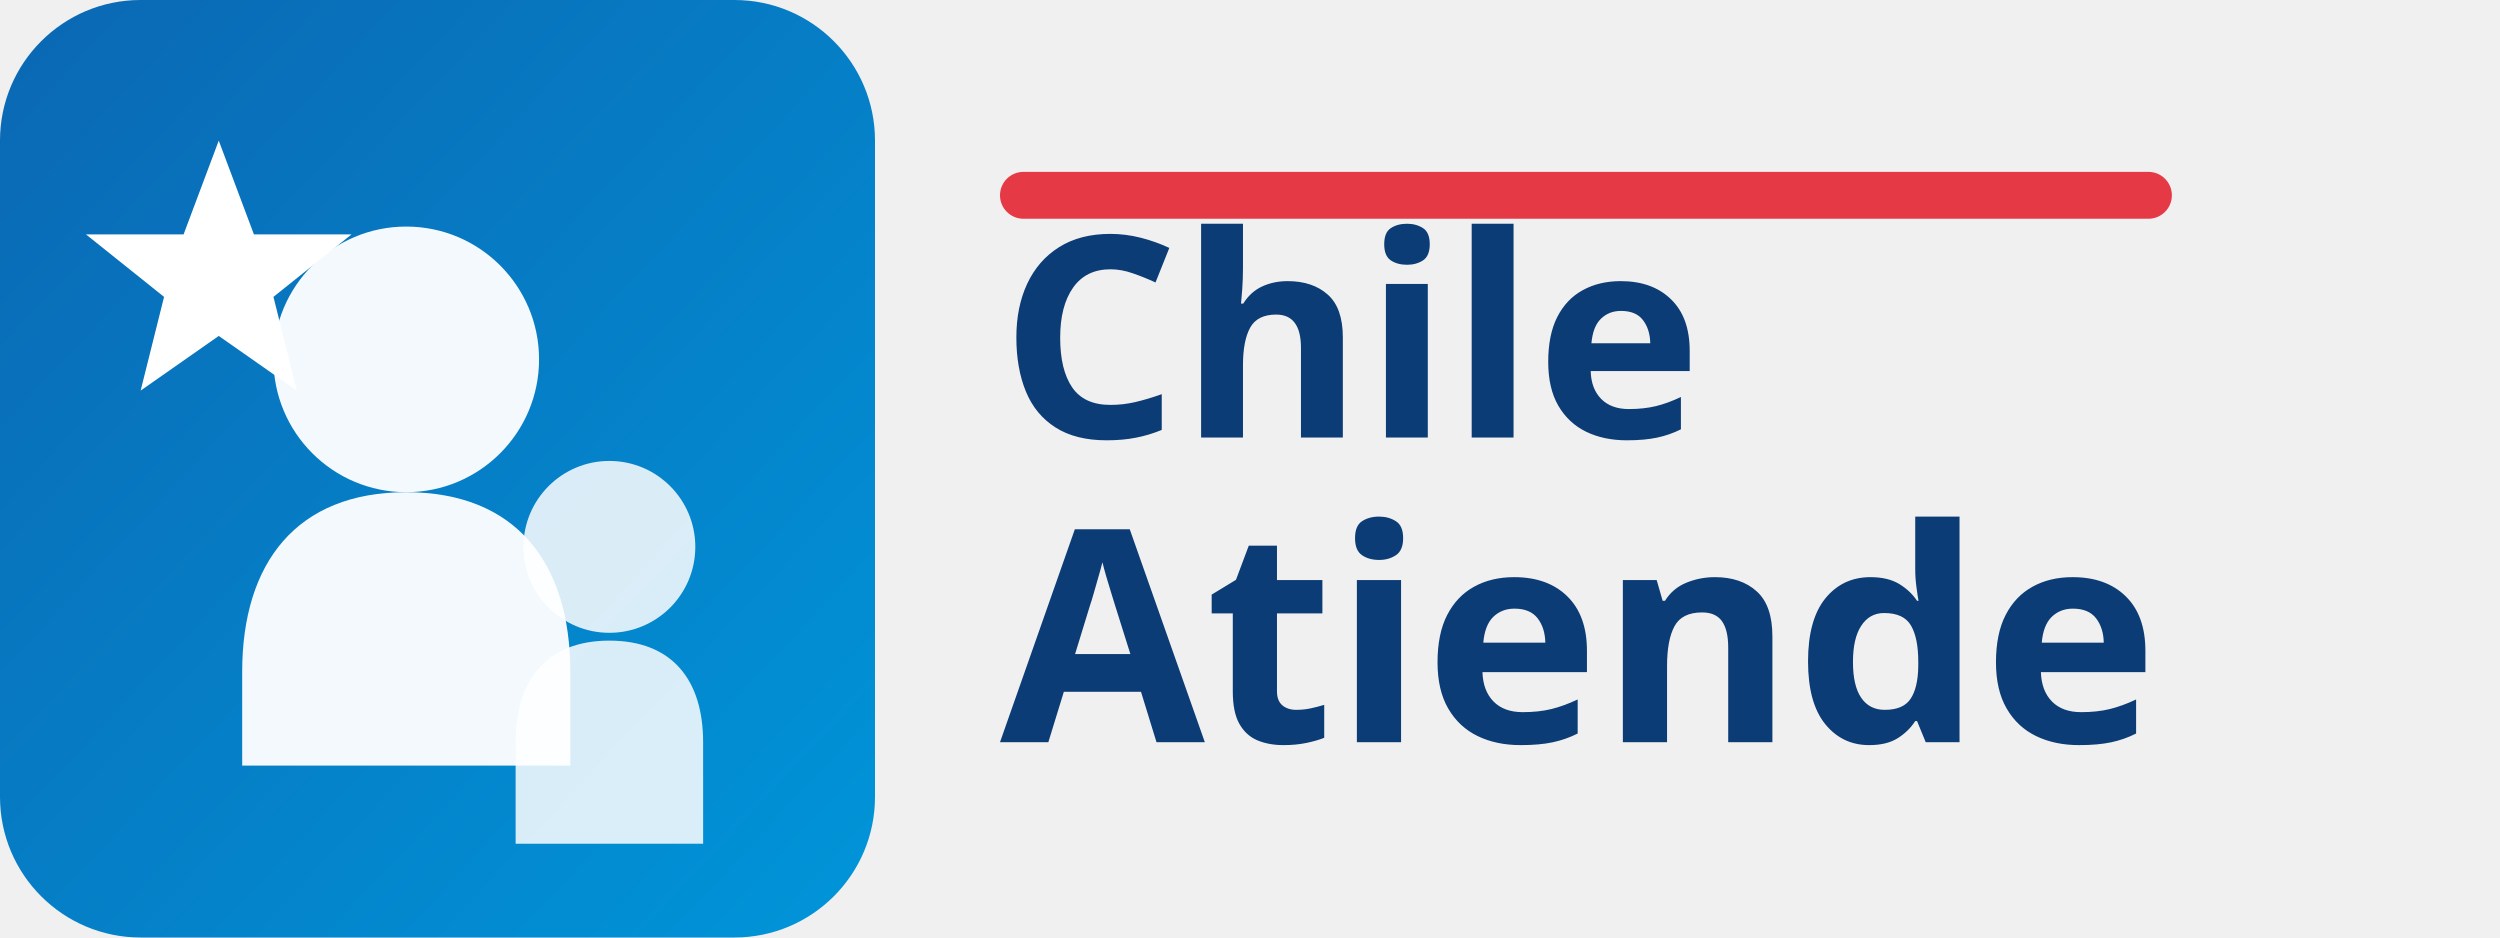
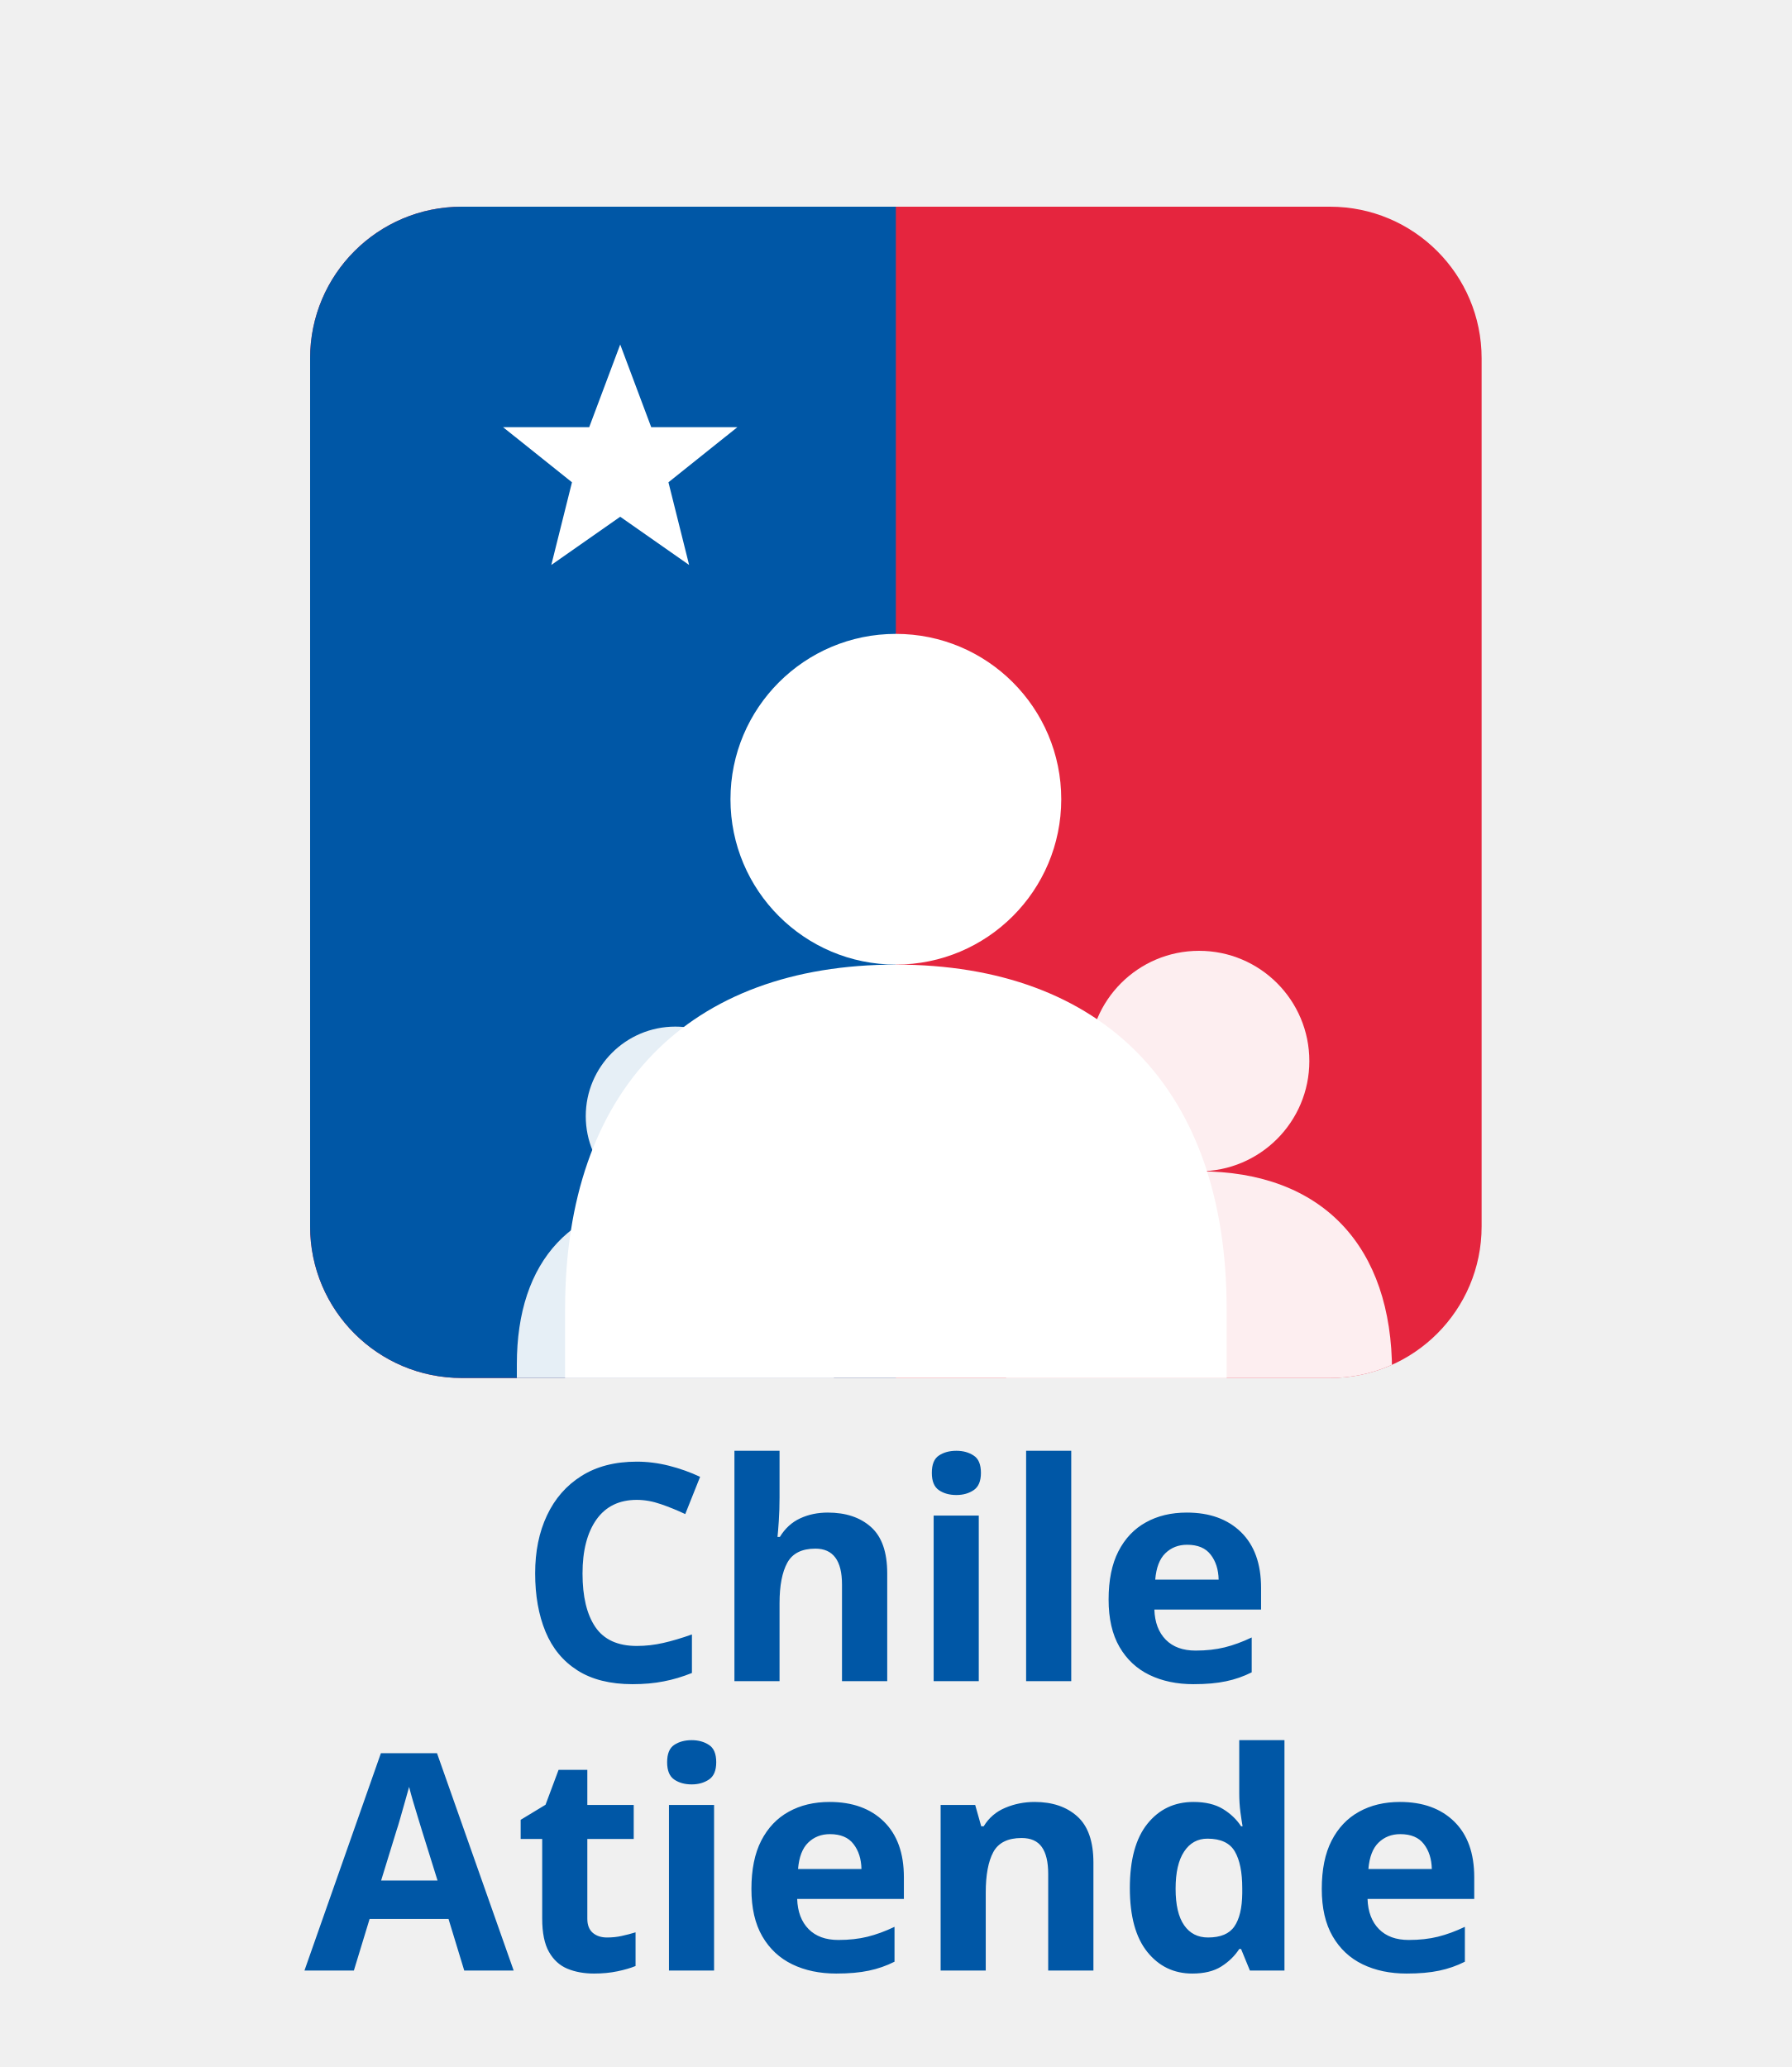
- <svg xmlns="http://www.w3.org/2000/svg" viewBox="0 0 320 120" role="img">
+ <svg xmlns="http://www.w3.org/2000/svg" viewBox="0 0 260 300" role="img">
  <defs>
-     <linearGradient id="blueGradient" x1="0%" y1="0%" x2="100%" y2="100%">
-       <stop offset="0%" stop-color="#0b67b3" />
-       <stop offset="100%" stop-color="#0095d9" />
-     </linearGradient>
+     <clipPath id="roundedIcon">
+       <rect x="45" y="30" width="170" height="170" rx="22" ry="22" />
+     </clipPath>
  </defs>
-   <rect x="0" y="0" width="112" height="120" rx="18" fill="url(#blueGradient)" />
-   <polygon points="28,18 32.5,30 45,30 35,38 38,50 28,43 18,50 21,38 11,30 23.5,30" fill="#fff" />
-   <circle cx="52" cy="46" r="17" fill="#ffffff" opacity="0.95" />
-   <path d="M52 63c14 0 21 9 21 23v12H31V86c0-14 7-23 21-23z" fill="#ffffff" opacity="0.95" />
-   <circle cx="78" cy="70" r="11" fill="#ffffff" opacity="0.85" />
-   <path d="M78 82c8 0 12 5 12 13v13H66V95c0-8 4-13 12-13z" fill="#ffffff" opacity="0.85" />
-   <g fill="#0b3c75" font-family="'Montserrat', 'Segoe UI', sans-serif" font-weight="700">
-     <text x="128" y="56" font-size="36">Chile</text>
-     <text x="128" y="95" font-size="38">Atiende</text>
+   <g clip-path="url(#roundedIcon)">
+     <rect x="45" y="30" width="170" height="170" fill="#e5253e" />
+     <rect x="45" y="30" width="85" height="170" fill="#0057a6" />
+     <polygon fill="#ffffff" points="90 50 94.5 62 107 62 97 70 100 82 90 75 80 82 83 70 73 62 85.5 62" />
+     <circle cx="130" cy="116" r="24" fill="#ffffff" />
+     <path d="M130 140c30 0 48 18 48 50v32H82v-32c0-32 18-50 48-50z" fill="#ffffff" />
+     <circle cx="174" cy="154" r="16" fill="#ffffff" opacity="0.92" />
+     <path d="M174 170c18 0 28 11 28 29v23h-56v-23c0-18 10-29 28-29z" fill="#ffffff" opacity="0.92" />
+     <circle cx="98" cy="162" r="13" fill="#ffffff" opacity="0.9" />
+     <path d="M98 174c15 0 23 9 23 24v22H75v-22c0-15 8-24 23-24z" fill="#ffffff" opacity="0.9" />
  </g>
-   <rect x="128" y="22" width="150" height="6" fill="#e63946" rx="3" />
+   <text x="130" y="244" text-anchor="middle" font-family="'Montserrat', 'Segoe UI', sans-serif" font-size="44" font-weight="700" fill="#0057a6">Chile</text>
+   <text x="130" y="286" text-anchor="middle" font-family="'Montserrat', 'Segoe UI', sans-serif" font-size="44" font-weight="700" fill="#0057a6">Atiende</text>
</svg>
